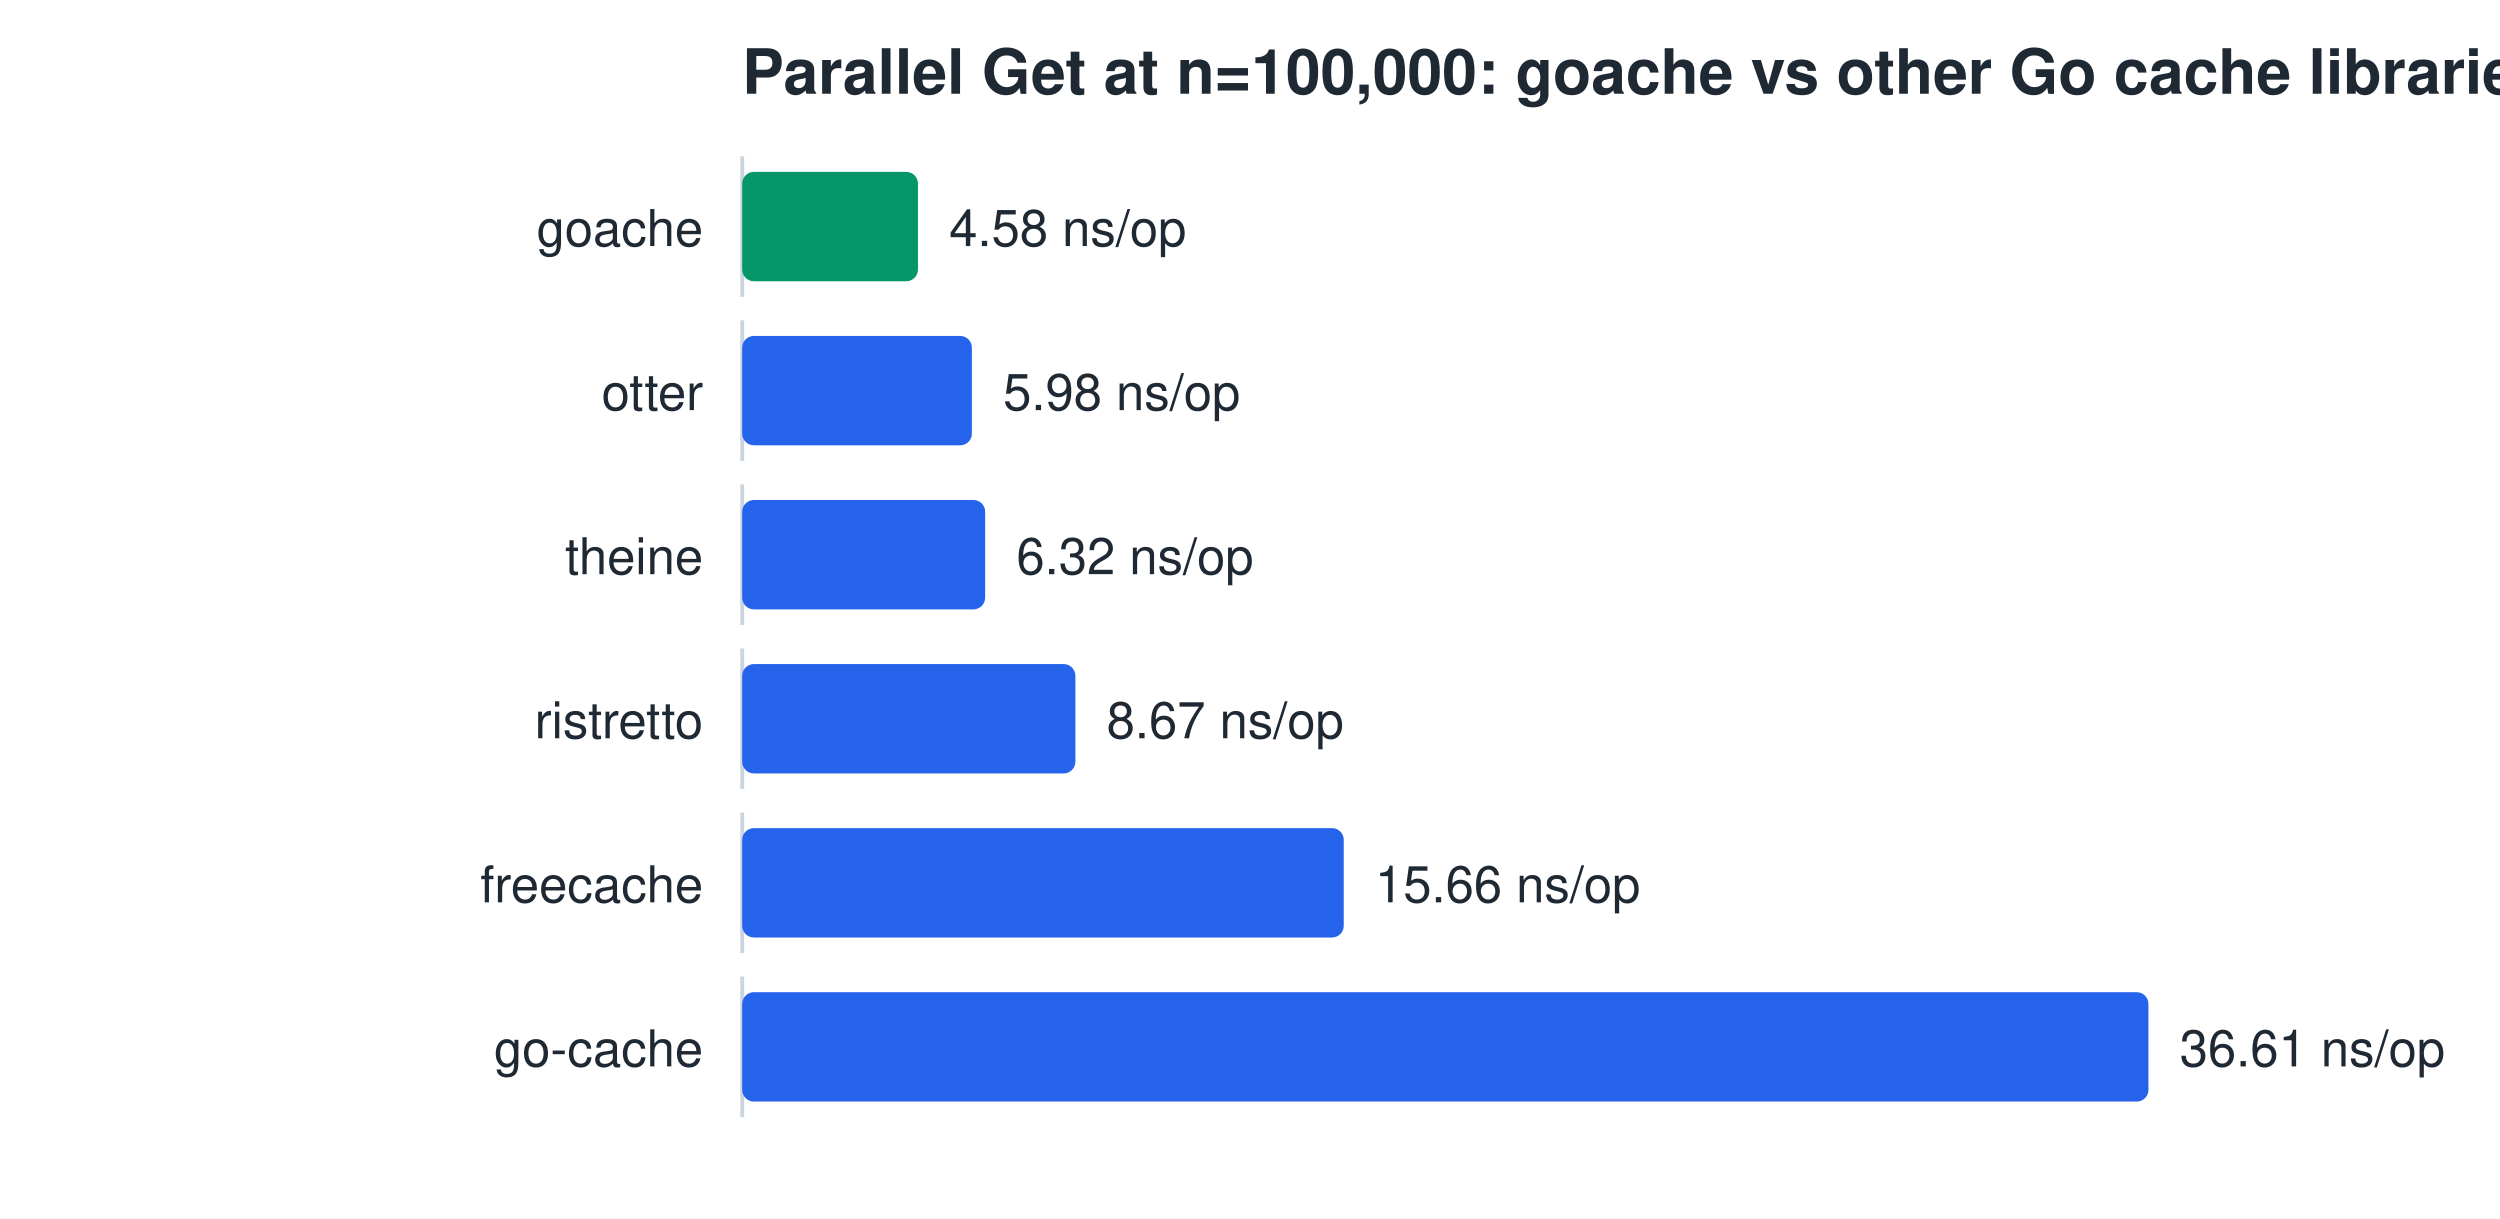
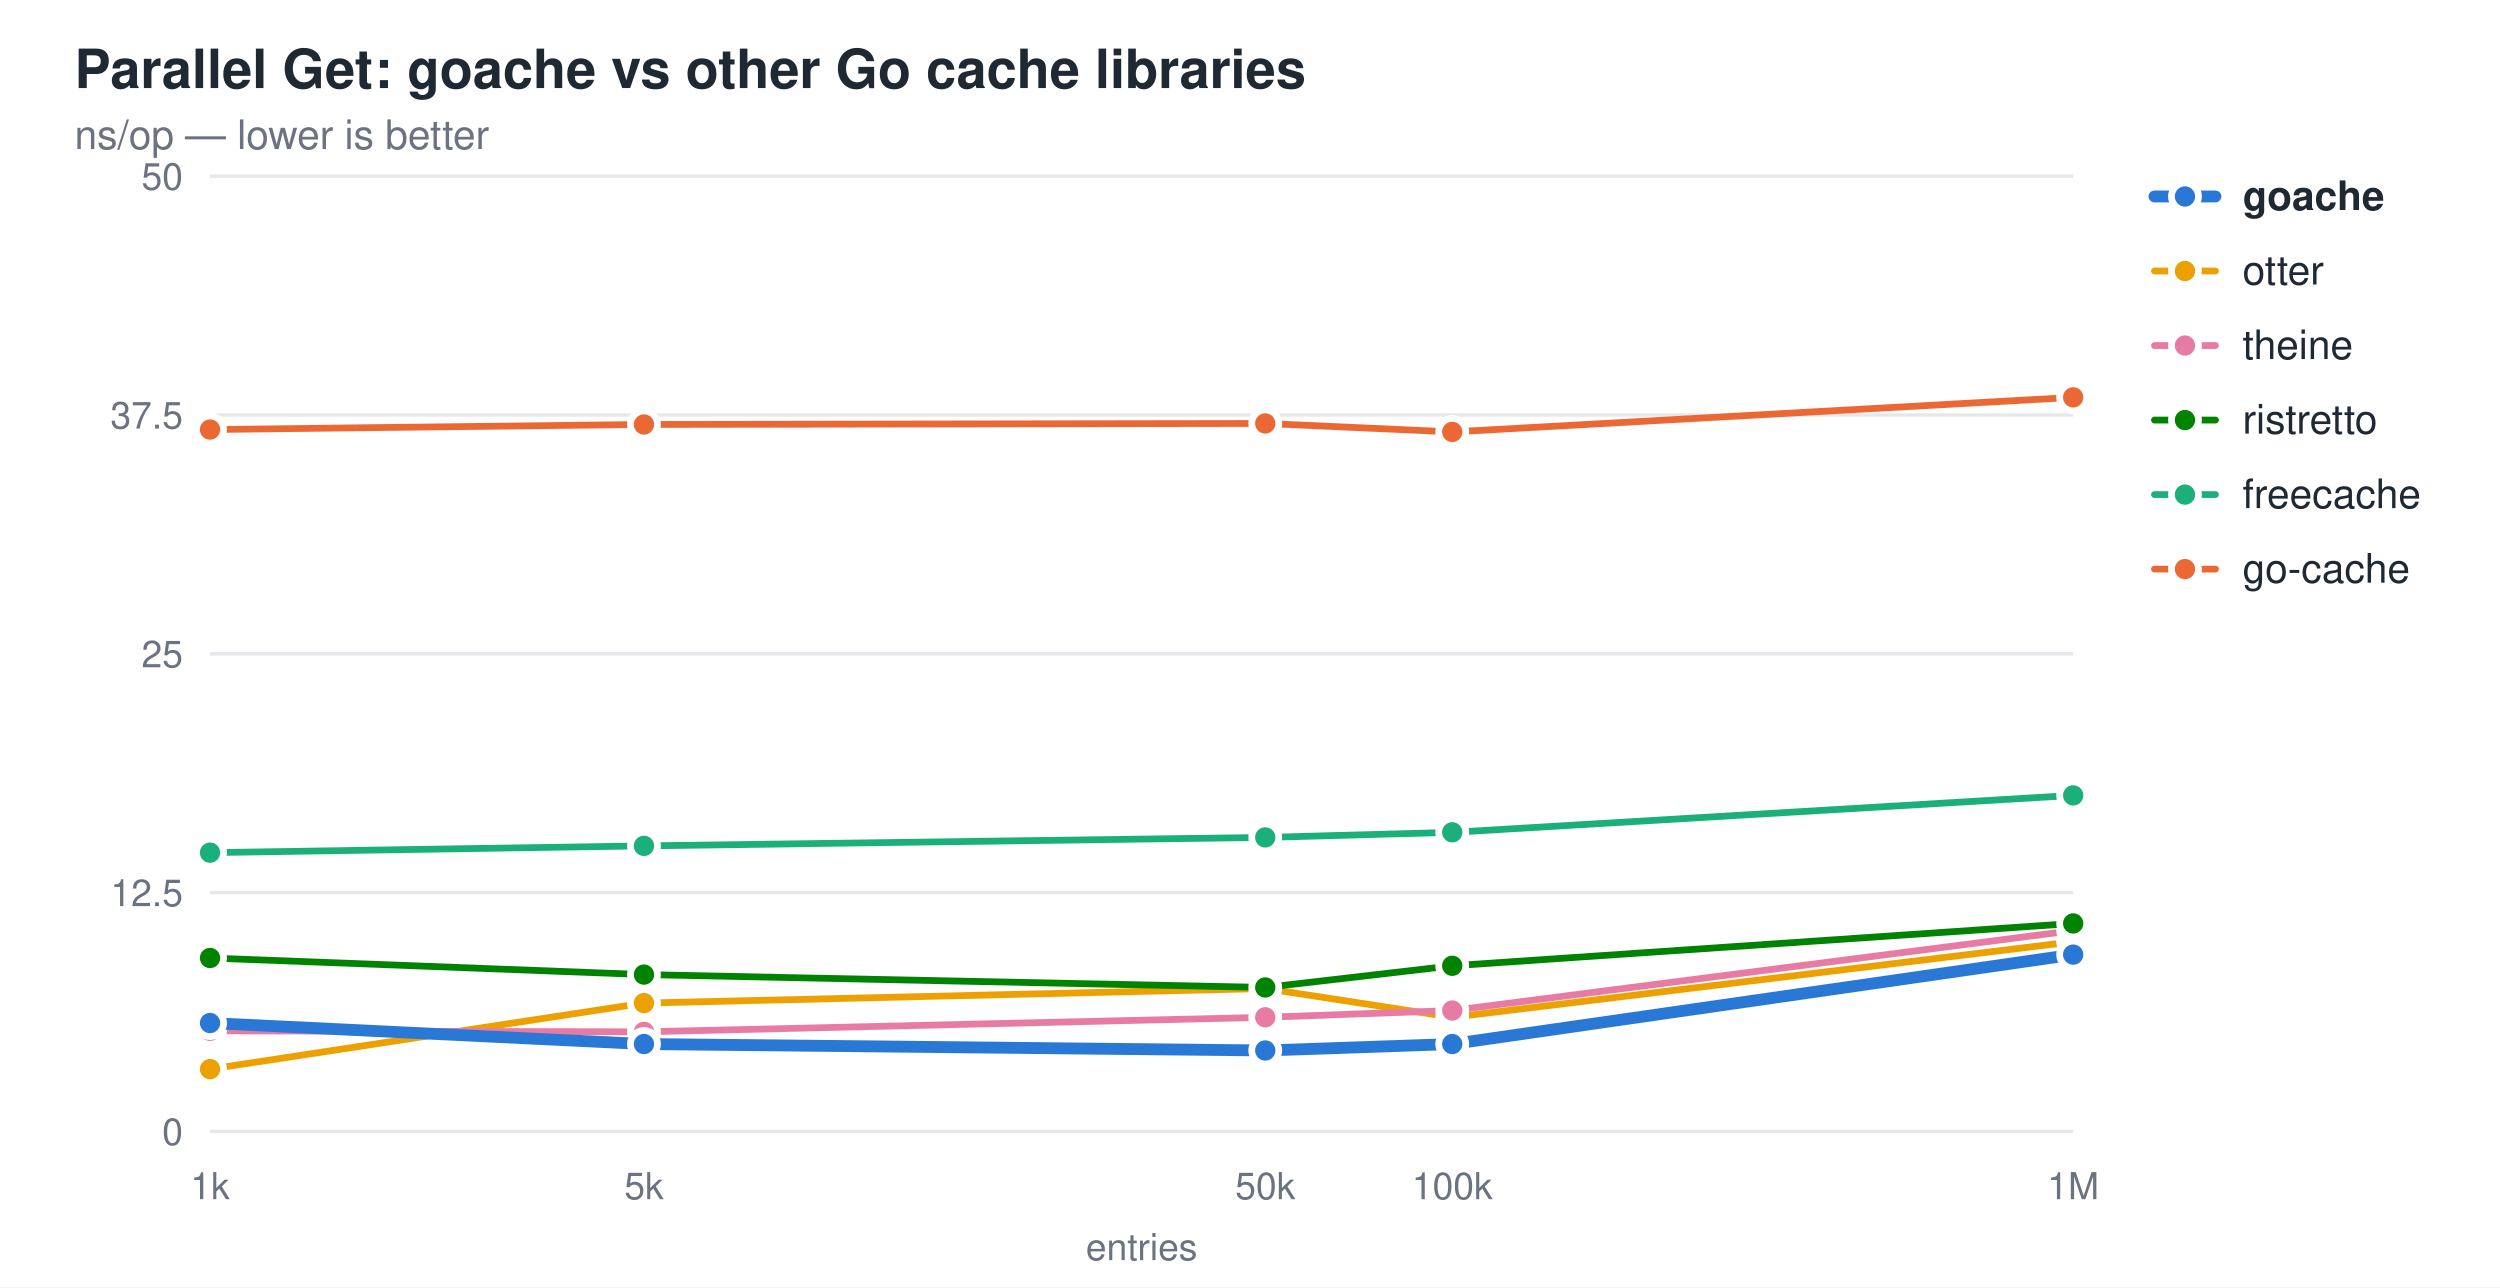
- <svg xmlns="http://www.w3.org/2000/svg" width="640" height="312" viewBox="0 0 640 312" font-family="Segoe UI, Helvetica, Arial, sans-serif">
-   <rect width="640" height="312" fill="#ffffff" />
-   <text x="190" y="24" font-size="16" font-weight="600" fill="#1f2933">Parallel Get at n=100,000: goache vs other Go cache libraries (ns/op, lower is better)</text>
-   <line x1="190" y1="40" x2="190" y2="76" stroke="#cbd5e1" stroke-width="1" />
-   <text x="180" y="63" font-size="13" fill="#1f2933" text-anchor="end">goache</text>
-   <rect x="190" y="44" width="45.0" height="28" rx="3" fill="#059669" />
-   <text x="243.0" y="63" font-size="13" fill="#1f2933">4.58 ns/op</text>
-   <line x1="190" y1="82" x2="190" y2="118" stroke="#cbd5e1" stroke-width="1" />
-   <text x="180" y="105" font-size="13" fill="#1f2933" text-anchor="end">otter</text>
-   <rect x="190" y="86" width="58.8" height="28" rx="3" fill="#2563eb" />
-   <text x="256.8" y="105" font-size="13" fill="#1f2933">5.98 ns/op</text>
-   <line x1="190" y1="124" x2="190" y2="160" stroke="#cbd5e1" stroke-width="1" />
-   <text x="180" y="147" font-size="13" fill="#1f2933" text-anchor="end">theine</text>
-   <rect x="190" y="128" width="62.2" height="28" rx="3" fill="#2563eb" />
-   <text x="260.2" y="147" font-size="13" fill="#1f2933">6.32 ns/op</text>
-   <line x1="190" y1="166" x2="190" y2="202" stroke="#cbd5e1" stroke-width="1" />
-   <text x="180" y="189" font-size="13" fill="#1f2933" text-anchor="end">ristretto</text>
-   <rect x="190" y="170" width="85.3" height="28" rx="3" fill="#2563eb" />
-   <text x="283.3" y="189" font-size="13" fill="#1f2933">8.67 ns/op</text>
-   <line x1="190" y1="208" x2="190" y2="244" stroke="#cbd5e1" stroke-width="1" />
-   <text x="180" y="231" font-size="13" fill="#1f2933" text-anchor="end">freecache</text>
-   <rect x="190" y="212" width="154.0" height="28" rx="3" fill="#2563eb" />
-   <text x="352.0" y="231" font-size="13" fill="#1f2933">15.66 ns/op</text>
-   <line x1="190" y1="250" x2="190" y2="286" stroke="#cbd5e1" stroke-width="1" />
-   <text x="180" y="273" font-size="13" fill="#1f2933" text-anchor="end">go-cache</text>
-   <rect x="190" y="254" width="360.0" height="28" rx="3" fill="#2563eb" />
-   <text x="558.0" y="273" font-size="13" fill="#1f2933">36.61 ns/op</text>
+ <svg xmlns="http://www.w3.org/2000/svg" width="738" height="380" viewBox="0 0 738 380" font-family="Segoe UI, Helvetica, Arial, sans-serif">
+   <rect width="738" height="380" fill="#ffffff" />
+   <text x="22" y="26" font-size="16" font-weight="600" fill="#1f2933">Parallel Get: goache vs other Go cache libraries</text>
+   <text x="22" y="44" font-size="12" fill="#6b7280">ns/op — lower is better</text>
+   <line x1="62.0" y1="334.0" x2="612.0" y2="334.0" stroke="#e5e7eb" stroke-width="1" />
+   <text x="54.0" y="338.0" font-size="11" fill="#6b7280" text-anchor="end">0</text>
+   <line x1="62.0" y1="263.5" x2="612.0" y2="263.5" stroke="#e5e7eb" stroke-width="1" />
+   <text x="54.0" y="267.5" font-size="11" fill="#6b7280" text-anchor="end">12.5</text>
+   <line x1="62.0" y1="193.0" x2="612.0" y2="193.0" stroke="#e5e7eb" stroke-width="1" />
+   <text x="54.0" y="197.0" font-size="11" fill="#6b7280" text-anchor="end">25</text>
+   <line x1="62.0" y1="122.5" x2="612.0" y2="122.5" stroke="#e5e7eb" stroke-width="1" />
+   <text x="54.0" y="126.5" font-size="11" fill="#6b7280" text-anchor="end">37.5</text>
+   <line x1="62.0" y1="52.0" x2="612.0" y2="52.0" stroke="#e5e7eb" stroke-width="1" />
+   <text x="54.0" y="56.0" font-size="11" fill="#6b7280" text-anchor="end">50</text>
+   <text x="62.0" y="354.0" font-size="11" fill="#6b7280" text-anchor="middle">1k</text>
+   <text x="190.1" y="354.0" font-size="11" fill="#6b7280" text-anchor="middle">5k</text>
+   <text x="373.5" y="354.0" font-size="11" fill="#6b7280" text-anchor="middle">50k</text>
+   <text x="428.7" y="354.0" font-size="11" fill="#6b7280" text-anchor="middle">100k</text>
+   <text x="612.0" y="354.0" font-size="11" fill="#6b7280" text-anchor="middle">1M</text>
+   <text x="337.0" y="372.0" font-size="11" fill="#6b7280" text-anchor="middle">entries</text>
+   <path d="M62.0 315.6 L190.1 296.1 L373.5 291.8 L428.7 300.3 L612.0 278.0" fill="none" stroke="#eda100" stroke-width="2.0" stroke-linejoin="round" stroke-linecap="round" />
+   <circle cx="62.0" cy="315.6" r="4" fill="#eda100" stroke="#ffffff" stroke-width="2" />
+   <circle cx="190.1" cy="296.1" r="4" fill="#eda100" stroke="#ffffff" stroke-width="2" />
+   <circle cx="373.5" cy="291.8" r="4" fill="#eda100" stroke="#ffffff" stroke-width="2" />
+   <circle cx="428.7" cy="300.3" r="4" fill="#eda100" stroke="#ffffff" stroke-width="2" />
+   <circle cx="612.0" cy="278.0" r="4" fill="#eda100" stroke="#ffffff" stroke-width="2" />
+   <path d="M62.0 304.3 L190.1 304.6 L373.5 300.3 L428.7 298.3 L612.0 274.7" fill="none" stroke="#e87ba4" stroke-width="2.0" stroke-linejoin="round" stroke-linecap="round" />
+   <circle cx="62.0" cy="304.3" r="4" fill="#e87ba4" stroke="#ffffff" stroke-width="2" />
+   <circle cx="190.1" cy="304.6" r="4" fill="#e87ba4" stroke="#ffffff" stroke-width="2" />
+   <circle cx="373.5" cy="300.3" r="4" fill="#e87ba4" stroke="#ffffff" stroke-width="2" />
+   <circle cx="428.7" cy="298.3" r="4" fill="#e87ba4" stroke="#ffffff" stroke-width="2" />
+   <circle cx="612.0" cy="274.7" r="4" fill="#e87ba4" stroke="#ffffff" stroke-width="2" />
+   <path d="M62.0 282.8 L190.1 287.7 L373.5 291.5 L428.7 285.1 L612.0 272.6" fill="none" stroke="#008300" stroke-width="2.0" stroke-linejoin="round" stroke-linecap="round" />
+   <circle cx="62.0" cy="282.8" r="4" fill="#008300" stroke="#ffffff" stroke-width="2" />
+   <circle cx="190.1" cy="287.7" r="4" fill="#008300" stroke="#ffffff" stroke-width="2" />
+   <circle cx="373.5" cy="291.5" r="4" fill="#008300" stroke="#ffffff" stroke-width="2" />
+   <circle cx="428.7" cy="285.1" r="4" fill="#008300" stroke="#ffffff" stroke-width="2" />
+   <circle cx="612.0" cy="272.6" r="4" fill="#008300" stroke="#ffffff" stroke-width="2" />
+   <path d="M62.0 251.7 L190.1 249.7 L373.5 247.2 L428.7 245.7 L612.0 234.8" fill="none" stroke="#1baf7a" stroke-width="2.0" stroke-linejoin="round" stroke-linecap="round" />
+   <circle cx="62.0" cy="251.7" r="4" fill="#1baf7a" stroke="#ffffff" stroke-width="2" />
+   <circle cx="190.1" cy="249.7" r="4" fill="#1baf7a" stroke="#ffffff" stroke-width="2" />
+   <circle cx="373.5" cy="247.2" r="4" fill="#1baf7a" stroke="#ffffff" stroke-width="2" />
+   <circle cx="428.7" cy="245.7" r="4" fill="#1baf7a" stroke="#ffffff" stroke-width="2" />
+   <circle cx="612.0" cy="234.8" r="4" fill="#1baf7a" stroke="#ffffff" stroke-width="2" />
+   <path d="M62.0 126.8 L190.1 125.3 L373.5 125.0 L428.7 127.5 L612.0 117.3" fill="none" stroke="#eb6834" stroke-width="2.0" stroke-linejoin="round" stroke-linecap="round" />
+   <circle cx="62.0" cy="126.8" r="4" fill="#eb6834" stroke="#ffffff" stroke-width="2" />
+   <circle cx="190.1" cy="125.3" r="4" fill="#eb6834" stroke="#ffffff" stroke-width="2" />
+   <circle cx="373.5" cy="125.0" r="4" fill="#eb6834" stroke="#ffffff" stroke-width="2" />
+   <circle cx="428.7" cy="127.5" r="4" fill="#eb6834" stroke="#ffffff" stroke-width="2" />
+   <circle cx="612.0" cy="117.3" r="4" fill="#eb6834" stroke="#ffffff" stroke-width="2" />
+   <path d="M62.0 302.0 L190.1 308.2 L373.5 310.1 L428.7 308.2 L612.0 281.8" fill="none" stroke="#2a78d6" stroke-width="3.5" stroke-linejoin="round" stroke-linecap="round" />
+   <circle cx="62.0" cy="302.0" r="4" fill="#2a78d6" stroke="#ffffff" stroke-width="2" />
+   <circle cx="190.1" cy="308.2" r="4" fill="#2a78d6" stroke="#ffffff" stroke-width="2" />
+   <circle cx="373.5" cy="310.1" r="4" fill="#2a78d6" stroke="#ffffff" stroke-width="2" />
+   <circle cx="428.7" cy="308.2" r="4" fill="#2a78d6" stroke="#ffffff" stroke-width="2" />
+   <circle cx="612.0" cy="281.8" r="4" fill="#2a78d6" stroke="#ffffff" stroke-width="2" />
+   <line x1="636.0" y1="58.0" x2="654.0" y2="58.0" stroke="#2a78d6" stroke-width="3.5" stroke-linecap="round" />
+   <circle cx="645.0" cy="58.0" r="4" fill="#2a78d6" stroke="#ffffff" stroke-width="2" />
+   <text x="662.0" y="62.0" font-size="12" font-weight="600" fill="#1f2933">goache</text>
+   <line x1="636.0" y1="80.0" x2="654.0" y2="80.0" stroke="#eda100" stroke-width="2.0" stroke-linecap="round" />
+   <circle cx="645.0" cy="80.0" r="4" fill="#eda100" stroke="#ffffff" stroke-width="2" />
+   <text x="662.0" y="84.0" font-size="12" font-weight="400" fill="#1f2933">otter</text>
+   <line x1="636.0" y1="102.0" x2="654.0" y2="102.0" stroke="#e87ba4" stroke-width="2.0" stroke-linecap="round" />
+   <circle cx="645.0" cy="102.0" r="4" fill="#e87ba4" stroke="#ffffff" stroke-width="2" />
+   <text x="662.0" y="106.0" font-size="12" font-weight="400" fill="#1f2933">theine</text>
+   <line x1="636.0" y1="124.0" x2="654.0" y2="124.0" stroke="#008300" stroke-width="2.0" stroke-linecap="round" />
+   <circle cx="645.0" cy="124.0" r="4" fill="#008300" stroke="#ffffff" stroke-width="2" />
+   <text x="662.0" y="128.0" font-size="12" font-weight="400" fill="#1f2933">ristretto</text>
+   <line x1="636.0" y1="146.0" x2="654.0" y2="146.0" stroke="#1baf7a" stroke-width="2.0" stroke-linecap="round" />
+   <circle cx="645.0" cy="146.0" r="4" fill="#1baf7a" stroke="#ffffff" stroke-width="2" />
+   <text x="662.0" y="150.0" font-size="12" font-weight="400" fill="#1f2933">freecache</text>
+   <line x1="636.0" y1="168.0" x2="654.0" y2="168.0" stroke="#eb6834" stroke-width="2.0" stroke-linecap="round" />
+   <circle cx="645.0" cy="168.0" r="4" fill="#eb6834" stroke="#ffffff" stroke-width="2" />
+   <text x="662.0" y="172.0" font-size="12" font-weight="400" fill="#1f2933">go-cache</text>
</svg>
